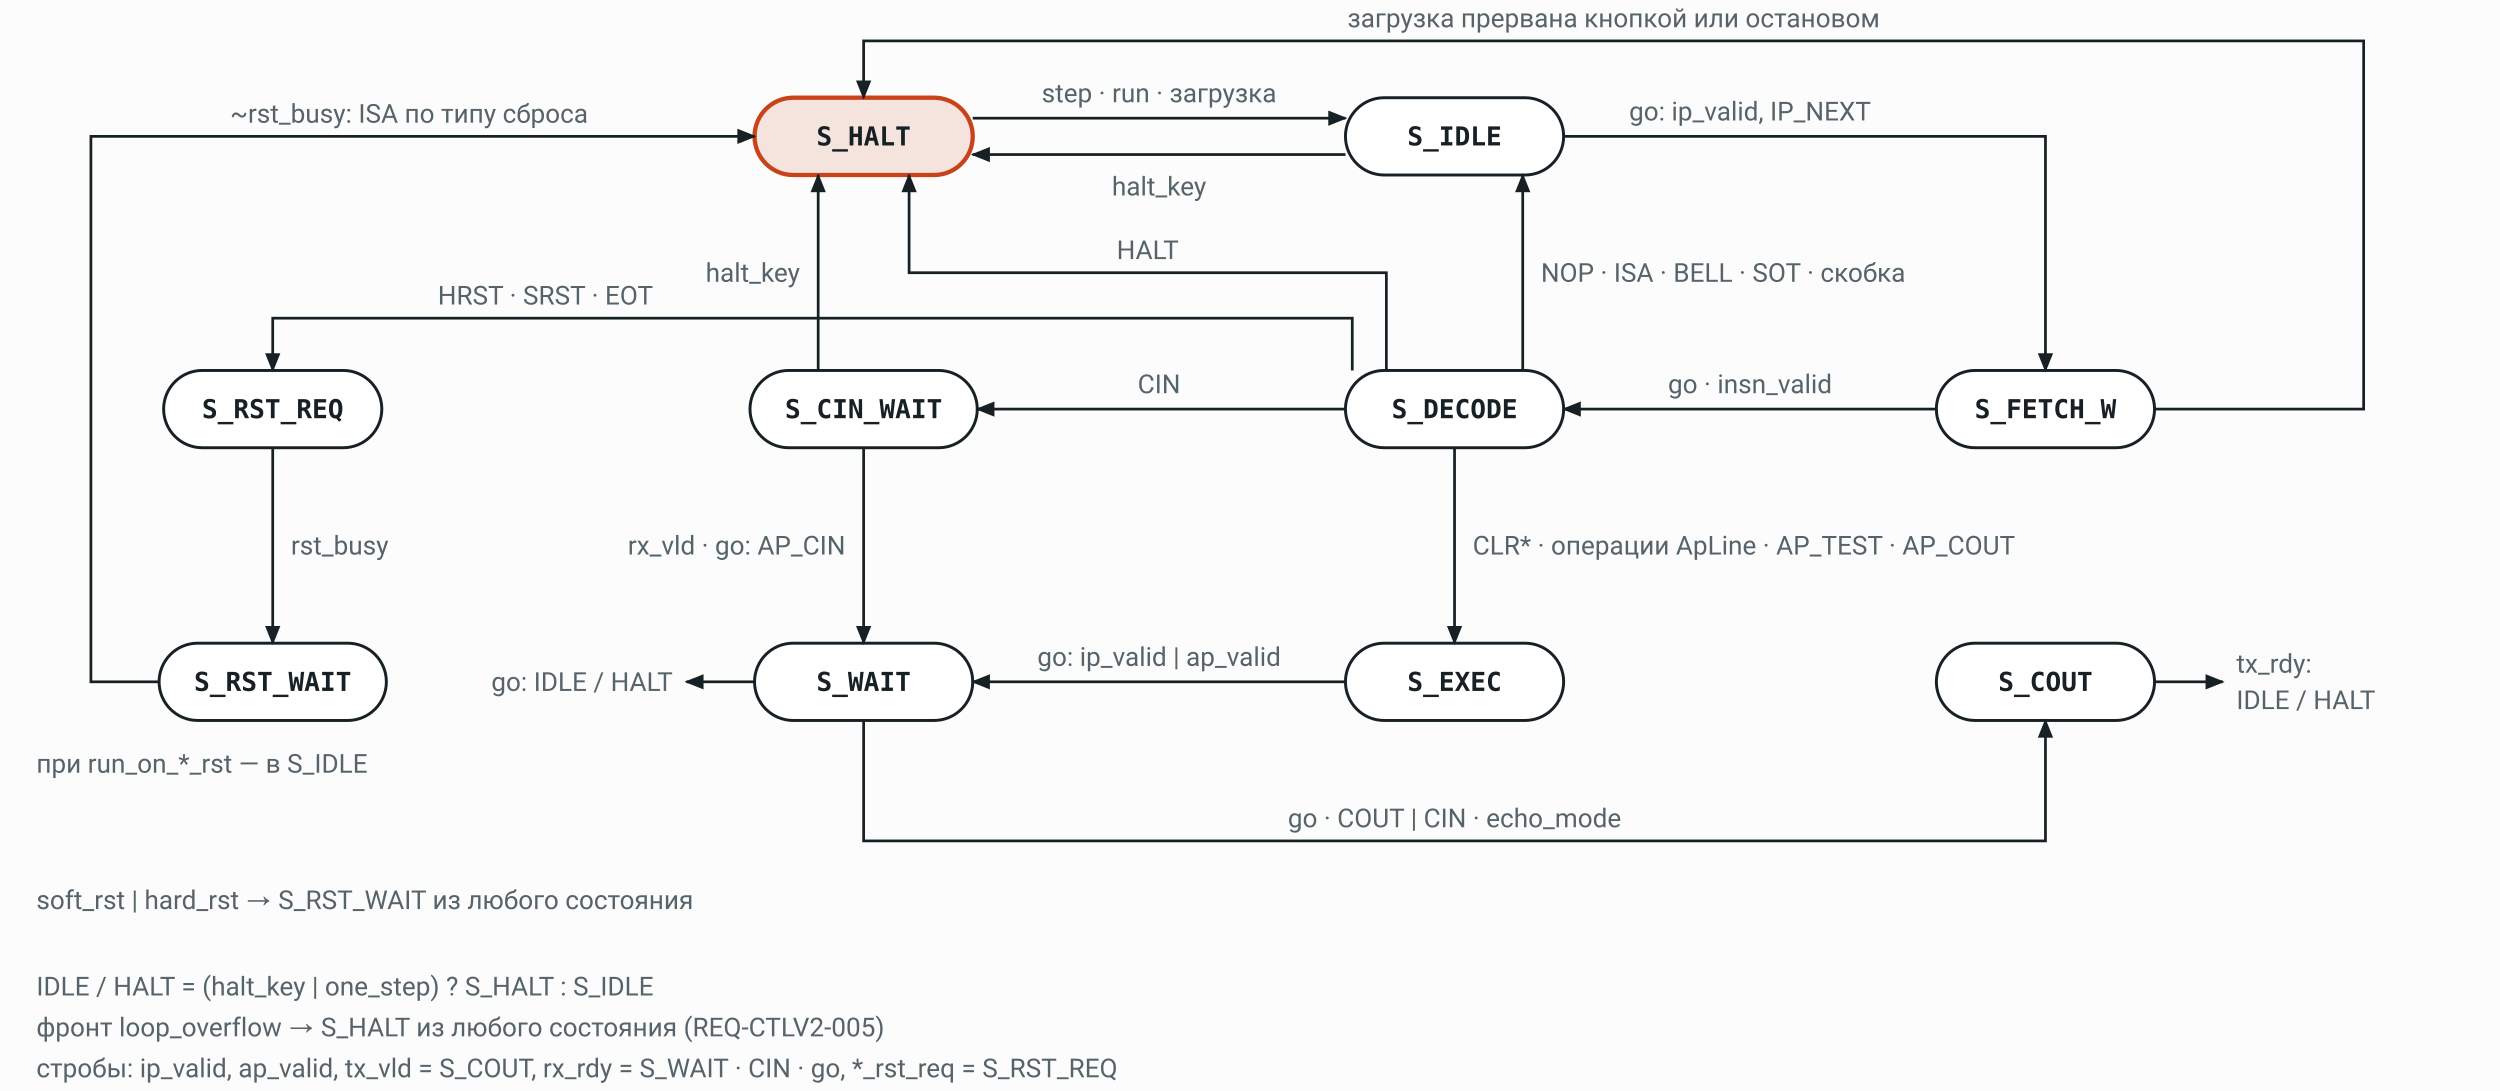
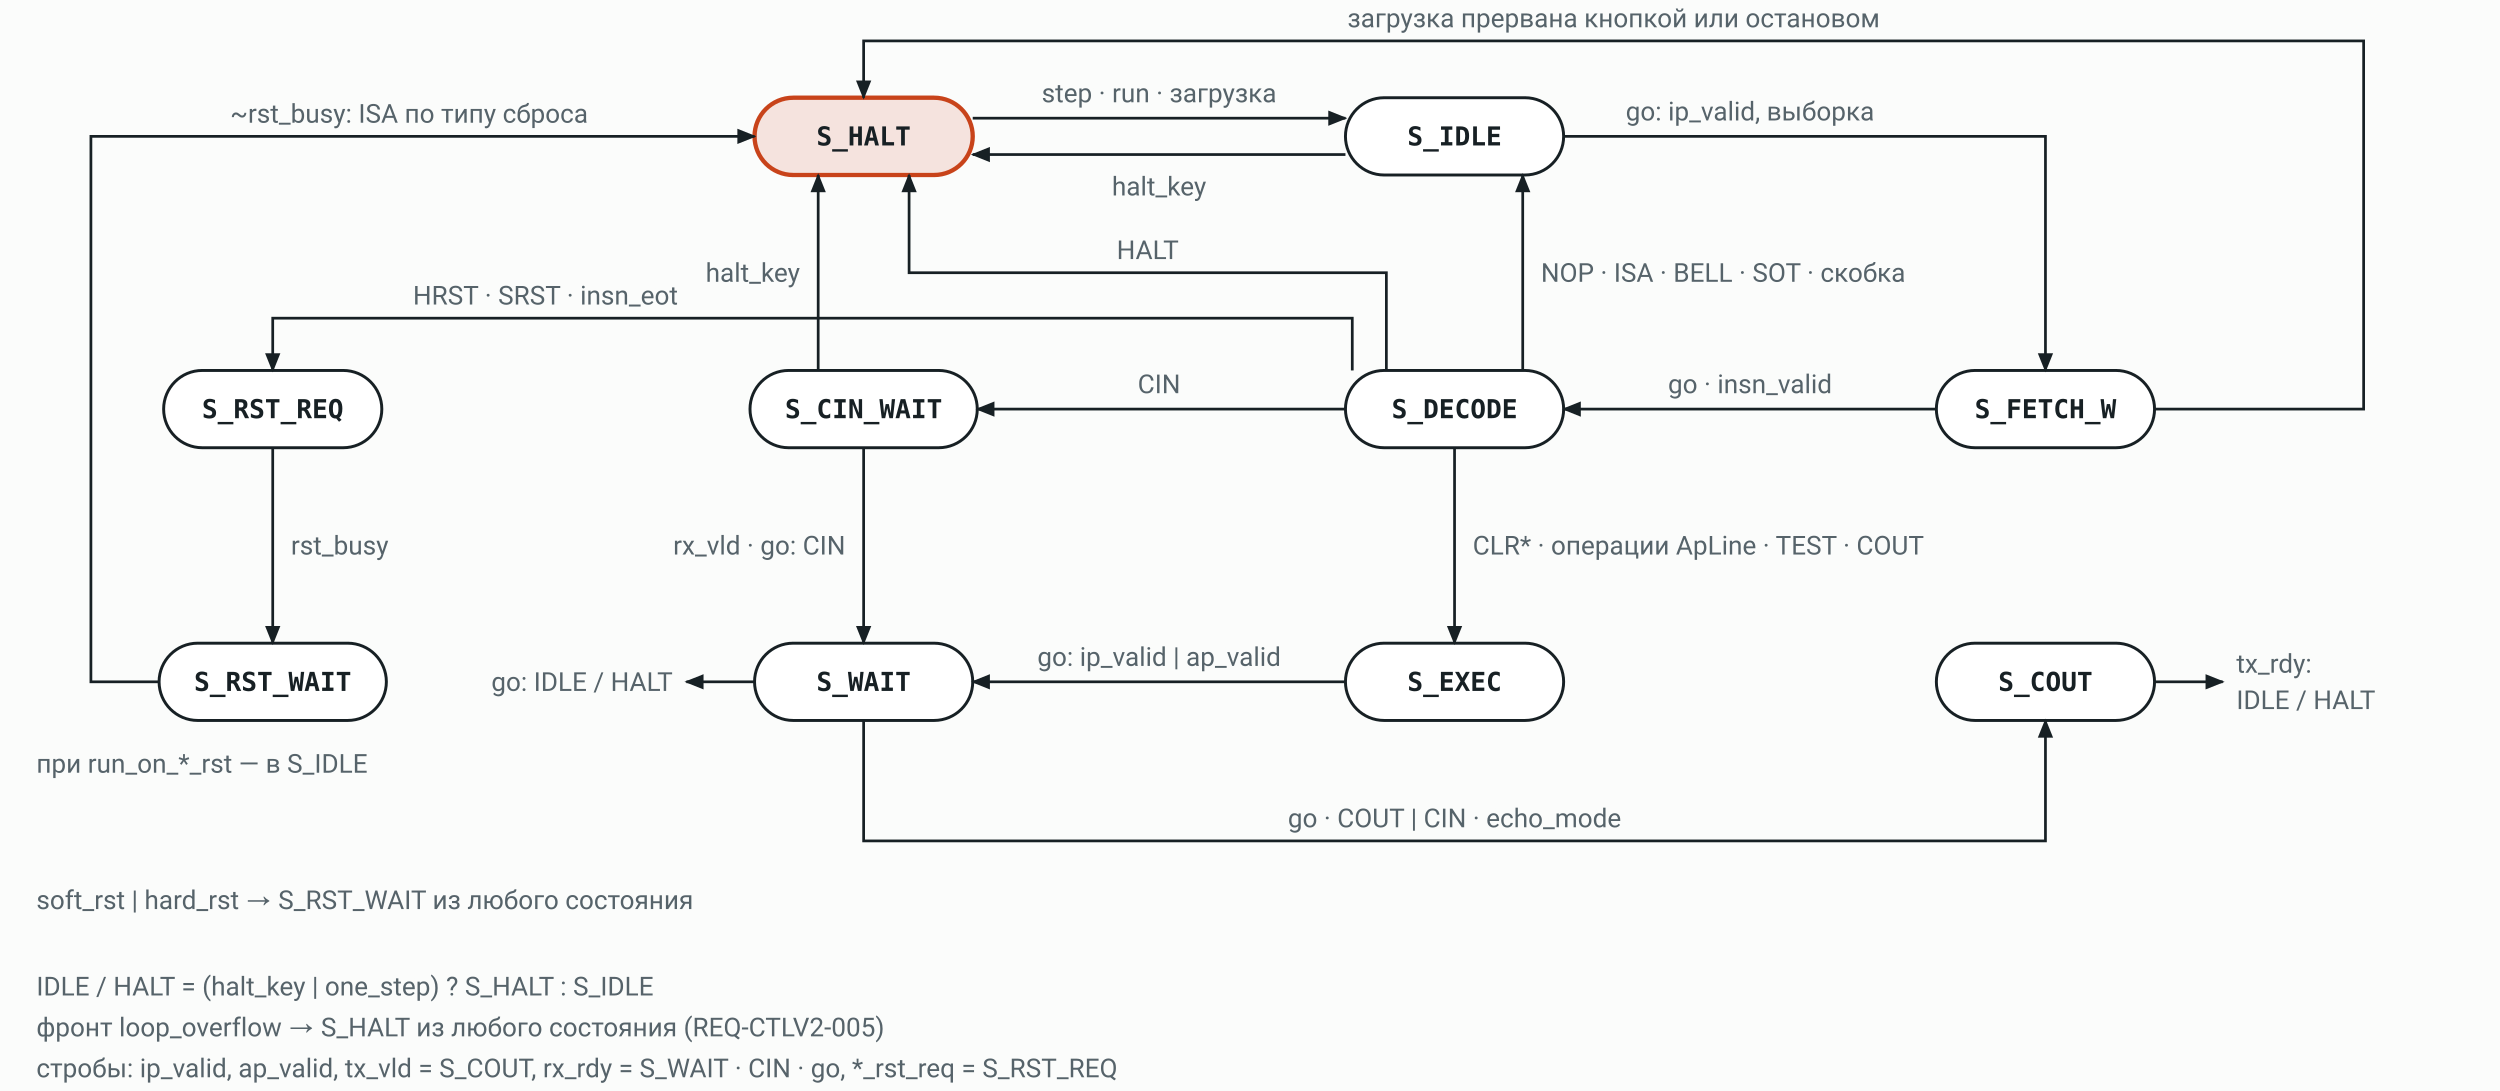
<svg xmlns="http://www.w3.org/2000/svg" viewBox="0 0 1100 480" width="1100" height="480" class="dg" role="img" aria-label="Автомат MachineCtrl: S_IDLE выдаёт выборку, S_DECODE дешифрует, S_EXEC выдаёт одну операцию линии выборки или линии данных, S_WAIT ждёт её окончания; после каждой инструкции — в IDLE или, в шаговом режиме и по кнопке останова, в HALT.">
  <style>
.dg { color: #172024; display: block; height: auto; color: #172024; }
.dg text { fill: currentColor; font-family: "PT Sans", "Segoe UI", Roboto, Helvetica, Arial, sans-serif; font-size: 11px; }
.dg .tt { font-family: "PT Sans Narrow", "Arial Narrow", "Roboto Condensed", Arial, sans-serif; font-weight: 700; font-size: 14px; letter-spacing: 0.02em; }
.dg .tm { font-family: "JetBrains Mono", "DejaVu Sans Mono", Consolas, "Liberation Mono", monospace; font-size: 10.5px; }
.dg .tl { fill: #56636a; font-size: 11.5px; }
.dg .tp { font-family: "JetBrains Mono", "DejaVu Sans Mono", Consolas, "Liberation Mono", monospace; font-size: 11px; }
.dg .tpi { font-family: "JetBrains Mono", "DejaVu Sans Mono", Consolas, "Liberation Mono", monospace; font-size: 10px; fill: #56636a; }
.dg .tn { fill: #56636a; font-size: 10.5px; }
.dg .tg { font-family: "JetBrains Mono", "DejaVu Sans Mono", Consolas, "Liberation Mono", monospace; font-size: 13px; font-weight: 700; }
.dg .ts { font-family: "JetBrains Mono", "DejaVu Sans Mono", Consolas, "Liberation Mono", monospace; font-size: 11.5px; font-weight: 600; }
.dg .tf { font-family: "PT Sans Narrow", "Arial Narrow", "Roboto Condensed", Arial, sans-serif; font-size: 13px; letter-spacing: 0.03em; fill: #56636a; }
.dg .tk { font-family: "PT Sans Narrow", "Arial Narrow", "Roboto Condensed", Arial, sans-serif; font-weight: 700; font-size: 14px; }
.dg .ti { font-family: "JetBrains Mono", "DejaVu Sans Mono", Consolas, "Liberation Mono", monospace; font-size: 8.5px; fill: #56636a; }
.dg .tnum { font-family: "JetBrains Mono", "DejaVu Sans Mono", Consolas, "Liberation Mono", monospace; font-size: 11px; font-weight: 700; fill: #c8431a; }
.dg .tacc { fill: #c8431a; font-weight: 700; font-size: 11.5px; }
.dg .blk { fill: #ffffff; stroke: currentColor; stroke-width: 1.2; }
.dg .blk-opt { fill: #ffffff; stroke: currentColor; stroke-width: 1.2; stroke-dasharray: 6 3; }
.dg .blk-acc { fill: rgba(200, 67, 26, 0.13); stroke: #c8431a; stroke-width: 1.6; }
.dg .frame { fill: none; stroke: #56636a; stroke-width: 1; stroke-dasharray: 2 4; }
.dg .w { fill: none; stroke: currentColor; stroke-width: 1.2; }
.dg .wd { fill: none; stroke: currentColor; stroke-width: 1.2; stroke-dasharray: 5 3; }
.dg .wacc { fill: none; stroke: #c8431a; stroke-width: 1.9; }
.dg .wbus { fill: none; stroke: currentColor; stroke-width: 3.2; }
.dg .wthin { fill: none; stroke: #56636a; stroke-width: 1; }
.dg .wv { fill: none; stroke: currentColor; stroke-width: 1.6; }
.dg .wvacc { fill: none; stroke: #c8431a; stroke-width: 2.1; }
.dg .grid { stroke: #c6cfcd; stroke-width: 1; }
.dg .ah { fill: currentColor; }
.dg .ahg { fill: #c8431a; }
.dg .ahw { fill: #a4126e; }
.dg .wwarn { fill: none; stroke: #a4126e; stroke-width: 1.8; stroke-dasharray: 6 3; }
.dg .twarn { fill: #a4126e; font-weight: 700; font-size: 11.5px; }
.dg .tl, .dg .tn, .dg .tacc, .dg .twarn { paint-order: stroke; stroke: #fbfcfb; stroke-width: 4px; stroke-linejoin: round; }
.dg .dot { fill: currentColor; }
.dg .dot-acc { fill: #c8431a; }
.dg .inv { fill: #ffffff; stroke: currentColor; stroke-width: 1.2; }
.dg .st { fill: #ffffff; stroke: currentColor; stroke-width: 1.3; }
.dg .st-acc { fill: rgba(200, 67, 26, 0.13); stroke: #c8431a; stroke-width: 1.9; }
.dg .st-dim { fill: #e3e9e8; stroke: #56636a; stroke-width: 1.1; stroke-dasharray: 4 3; }
.dg .anode { fill: #e3e9e8; stroke: #56636a; stroke-width: 1; }
.dg .kmain { fill: #ffffff; stroke: currentColor; stroke-width: 1.4; }
.dg .kga { fill: #ffffff; stroke: currentColor; stroke-width: 1.2; }
.dg .kgb { fill: #56636a; }
.dg .lit { fill: #c8431a; stroke: #c8431a; }
.dg .halo { fill: rgba(200, 67, 26, 0.13); }
.dg .tgt { fill: none; stroke: #c8431a; stroke-width: 1.3; stroke-dasharray: 3 3; }
.dg .seg { fill: #ffffff; stroke: currentColor; stroke-width: 1.1; }
.dg .seg-acc { fill: rgba(200, 67, 26, 0.13); stroke: #c8431a; stroke-width: 1.4; }
.dg .seg-off { fill: #e3e9e8; stroke: #56636a; stroke-width: 1; }
</style>
  <rect x="0" y="0" width="1100" height="480" fill="#fbfcfb" />
  <defs>
    <marker id="mcfsm-a" viewBox="0 0 10 10" refX="9" refY="5" markerWidth="7" markerHeight="7" orient="auto-start-reverse">
      <path d="M0,1 L10,5 L0,9 z" fill="#172024" stroke="none" stroke-width="0" class="ah" />
    </marker>
    <marker id="mcfsm-ag" viewBox="0 0 10 10" refX="9" refY="5" markerWidth="7" markerHeight="7" orient="auto-start-reverse">
      <path d="M0,1 L10,5 L0,9 z" fill="#c8431a" stroke="none" stroke-width="0" class="ahg" />
    </marker>
    <marker id="mcfsm-aw" viewBox="0 0 10 10" refX="9" refY="5" markerWidth="7" markerHeight="7" orient="auto-start-reverse">
      <path d="M0,1 L10,5 L0,9 z" fill="#a4126e" stroke="none" stroke-width="0" class="ahw" />
    </marker>
  </defs>
  <g transform="translate(0,0)">
    <rect x="332" y="43" width="96" height="34" rx="17" fill="#f5ddd3" stroke="#c8431a" stroke-width="1.9" class="st-acc" />
    <text x="380" y="64" fill="#172024" font-size="11" font-family="sans-serif" class="ts" text-anchor="middle">S_HALT</text>
    <rect x="592" y="43" width="96" height="34" rx="17" fill="#ffffff" stroke="#172024" stroke-width="1.3" class="st" />
    <text x="640" y="64" fill="#172024" font-size="11" font-family="sans-serif" class="ts" text-anchor="middle">S_IDLE</text>
    <rect x="72" y="163" width="96" height="34" rx="17" fill="#ffffff" stroke="#172024" stroke-width="1.3" class="st" />
    <text x="120" y="184" fill="#172024" font-size="11" font-family="sans-serif" class="ts" text-anchor="middle">S_RST_REQ</text>
    <rect x="330" y="163" width="100" height="34" rx="17" fill="#ffffff" stroke="#172024" stroke-width="1.3" class="st" />
    <text x="380" y="184" fill="#172024" font-size="11" font-family="sans-serif" class="ts" text-anchor="middle">S_CIN_WAIT</text>
    <rect x="592" y="163" width="96" height="34" rx="17" fill="#ffffff" stroke="#172024" stroke-width="1.3" class="st" />
    <text x="640" y="184" fill="#172024" font-size="11" font-family="sans-serif" class="ts" text-anchor="middle">S_DECODE</text>
    <rect x="852" y="163" width="96" height="34" rx="17" fill="#ffffff" stroke="#172024" stroke-width="1.3" class="st" />
    <text x="900" y="184" fill="#172024" font-size="11" font-family="sans-serif" class="ts" text-anchor="middle">S_FETCH_W</text>
    <rect x="70" y="283" width="100" height="34" rx="17" fill="#ffffff" stroke="#172024" stroke-width="1.3" class="st" />
    <text x="120" y="304" fill="#172024" font-size="11" font-family="sans-serif" class="ts" text-anchor="middle">S_RST_WAIT</text>
    <rect x="332" y="283" width="96" height="34" rx="17" fill="#ffffff" stroke="#172024" stroke-width="1.3" class="st" />
    <text x="380" y="304" fill="#172024" font-size="11" font-family="sans-serif" class="ts" text-anchor="middle">S_WAIT</text>
    <rect x="592" y="283" width="96" height="34" rx="17" fill="#ffffff" stroke="#172024" stroke-width="1.3" class="st" />
    <text x="640" y="304" fill="#172024" font-size="11" font-family="sans-serif" class="ts" text-anchor="middle">S_EXEC</text>
    <rect x="852" y="283" width="96" height="34" rx="17" fill="#ffffff" stroke="#172024" stroke-width="1.3" class="st" />
    <text x="900" y="304" fill="#172024" font-size="11" font-family="sans-serif" class="ts" text-anchor="middle">S_COUT</text>
    <polyline points="428,52 592,52" fill="none" stroke="#172024" stroke-width="1.2" class="w" marker-end="url(#mcfsm-a)" />
    <text x="510" y="45" fill="#56636a" font-size="11" font-family="sans-serif" class="tl" text-anchor="middle">step · run · загрузка</text>
    <polyline points="592,68 428,68" fill="none" stroke="#172024" stroke-width="1.2" class="w" marker-end="url(#mcfsm-a)" />
    <text x="510" y="86" fill="#56636a" font-size="11" font-family="sans-serif" class="tl" text-anchor="middle">halt_key</text>
    <polyline points="688,60 900,60 900,163" fill="none" stroke="#172024" stroke-width="1.2" class="w" marker-end="url(#mcfsm-a)" />
-     <text x="770" y="53" fill="#56636a" font-size="11" font-family="sans-serif" class="tl" text-anchor="middle">go: ip_valid, IP_NEXT</text>
+     <text x="770" y="53" fill="#56636a" font-size="11" font-family="sans-serif" class="tl" text-anchor="middle">go: ip_valid, выборка</text>
    <polyline points="852,180 688,180" fill="none" stroke="#172024" stroke-width="1.2" class="w" marker-end="url(#mcfsm-a)" />
    <text x="770" y="173" fill="#56636a" font-size="11" font-family="sans-serif" class="tl" text-anchor="middle">go · insn_valid</text>
    <polyline points="948,180 1040,180 1040,18 380,18 380,43" fill="none" stroke="#172024" stroke-width="1.2" class="w" marker-end="url(#mcfsm-a)" />
    <text x="710" y="12" fill="#56636a" font-size="11" font-family="sans-serif" class="tl" text-anchor="middle">загрузка прервана кнопкой или остановом</text>
    <polyline points="670,163 670,77" fill="none" stroke="#172024" stroke-width="1.2" class="w" marker-end="url(#mcfsm-a)" />
    <text x="678" y="124" fill="#56636a" font-size="11" font-family="sans-serif" class="tl" text-anchor="start">NOP · ISA · BELL · SOT · скобка</text>
    <polyline points="610,163 610,120 400,120 400,77" fill="none" stroke="#172024" stroke-width="1.2" class="w" marker-end="url(#mcfsm-a)" />
    <text x="505" y="114" fill="#56636a" font-size="11" font-family="sans-serif" class="tl" text-anchor="middle">HALT</text>
    <polyline points="595,163 595,140 120,140 120,163" fill="none" stroke="#172024" stroke-width="1.2" class="w" marker-end="url(#mcfsm-a)" />
-     <text x="240" y="134" fill="#56636a" font-size="11" font-family="sans-serif" class="tl" text-anchor="middle">HRST · SRST · EOT</text>
+     <text x="240" y="134" fill="#56636a" font-size="11" font-family="sans-serif" class="tl" text-anchor="middle">HRST · SRST · insn_eot</text>
    <polyline points="592,180 430,180" fill="none" stroke="#172024" stroke-width="1.2" class="w" marker-end="url(#mcfsm-a)" />
    <text x="510" y="173" fill="#56636a" font-size="11" font-family="sans-serif" class="tl" text-anchor="middle">CIN</text>
    <polyline points="360,163 360,77" fill="none" stroke="#172024" stroke-width="1.2" class="w" marker-end="url(#mcfsm-a)" />
    <text x="352" y="124" fill="#56636a" font-size="11" font-family="sans-serif" class="tl" text-anchor="end">halt_key</text>
    <polyline points="380,197 380,283" fill="none" stroke="#172024" stroke-width="1.2" class="w" marker-end="url(#mcfsm-a)" />
-     <text x="372" y="244" fill="#56636a" font-size="11" font-family="sans-serif" class="tl" text-anchor="end">rx_vld · go: AP_CIN</text>
+     <text x="372" y="244" fill="#56636a" font-size="11" font-family="sans-serif" class="tl" text-anchor="end">rx_vld · go: CIN</text>
    <polyline points="640,197 640,283" fill="none" stroke="#172024" stroke-width="1.2" class="w" marker-end="url(#mcfsm-a)" />
-     <text x="648" y="244" fill="#56636a" font-size="11" font-family="sans-serif" class="tl" text-anchor="start">CLR* · операции ApLine · AP_TEST · AP_COUT</text>
+     <text x="648" y="244" fill="#56636a" font-size="11" font-family="sans-serif" class="tl" text-anchor="start">CLR* · операции ApLine · TEST · COUT</text>
    <polyline points="592,300 428,300" fill="none" stroke="#172024" stroke-width="1.2" class="w" marker-end="url(#mcfsm-a)" />
    <text x="510" y="293" fill="#56636a" font-size="11" font-family="sans-serif" class="tl" text-anchor="middle">go: ip_valid | ap_valid</text>
    <polyline points="380,317 380,370 900,370 900,317" fill="none" stroke="#172024" stroke-width="1.2" class="w" marker-end="url(#mcfsm-a)" />
    <text x="640" y="364" fill="#56636a" font-size="11" font-family="sans-serif" class="tl" text-anchor="middle">go · COUT | CIN · echo_mode</text>
    <polyline points="120,197 120,283" fill="none" stroke="#172024" stroke-width="1.2" class="w" marker-end="url(#mcfsm-a)" />
    <text x="128" y="244" fill="#56636a" font-size="11" font-family="sans-serif" class="tl" text-anchor="start">rst_busy</text>
    <polyline points="70,300 40,300 40,60 332,60" fill="none" stroke="#172024" stroke-width="1.2" class="w" marker-end="url(#mcfsm-a)" />
    <text x="180" y="54" fill="#56636a" font-size="11" font-family="sans-serif" class="tl" text-anchor="middle">~rst_busy: ISA по типу сброса</text>
    <text x="16" y="340" fill="#56636a" font-size="11" font-family="sans-serif" class="tl" text-anchor="start">при run_on_*_rst — в S_IDLE</text>
    <text x="16" y="400" fill="#56636a" font-size="11" font-family="sans-serif" class="tl" text-anchor="start">soft_rst | hard_rst → S_RST_WAIT из любого состояния</text>
    <polyline points="332,300 302,300" fill="none" stroke="#172024" stroke-width="1.2" class="w" marker-end="url(#mcfsm-a)" />
    <text x="296" y="304" fill="#56636a" font-size="11" font-family="sans-serif" class="tl" text-anchor="end">go: IDLE / HALT</text>
    <polyline points="948,300 978,300" fill="none" stroke="#172024" stroke-width="1.2" class="w" marker-end="url(#mcfsm-a)" />
    <text x="984" y="296" fill="#56636a" font-size="11" font-family="sans-serif" class="tl" text-anchor="start">tx_rdy:</text>
    <text x="984" y="312" fill="#56636a" font-size="11" font-family="sans-serif" class="tl" text-anchor="start">IDLE / HALT</text>
    <text x="16" y="438" fill="#56636a" font-size="11" font-family="sans-serif" class="tl" text-anchor="start">IDLE / HALT = (halt_key | one_step) ? S_HALT : S_IDLE</text>
    <text x="16" y="456" fill="#56636a" font-size="11" font-family="sans-serif" class="tl" text-anchor="start">фронт loop_overflow → S_HALT из любого состояния (REQ-CTLV2-005)</text>
    <text x="16" y="474" fill="#56636a" font-size="11" font-family="sans-serif" class="tl" text-anchor="start">стробы: ip_valid, ap_valid, tx_vld = S_COUT, rx_rdy = S_WAIT · CIN · go, *_rst_req = S_RST_REQ</text>
  </g>
</svg>
